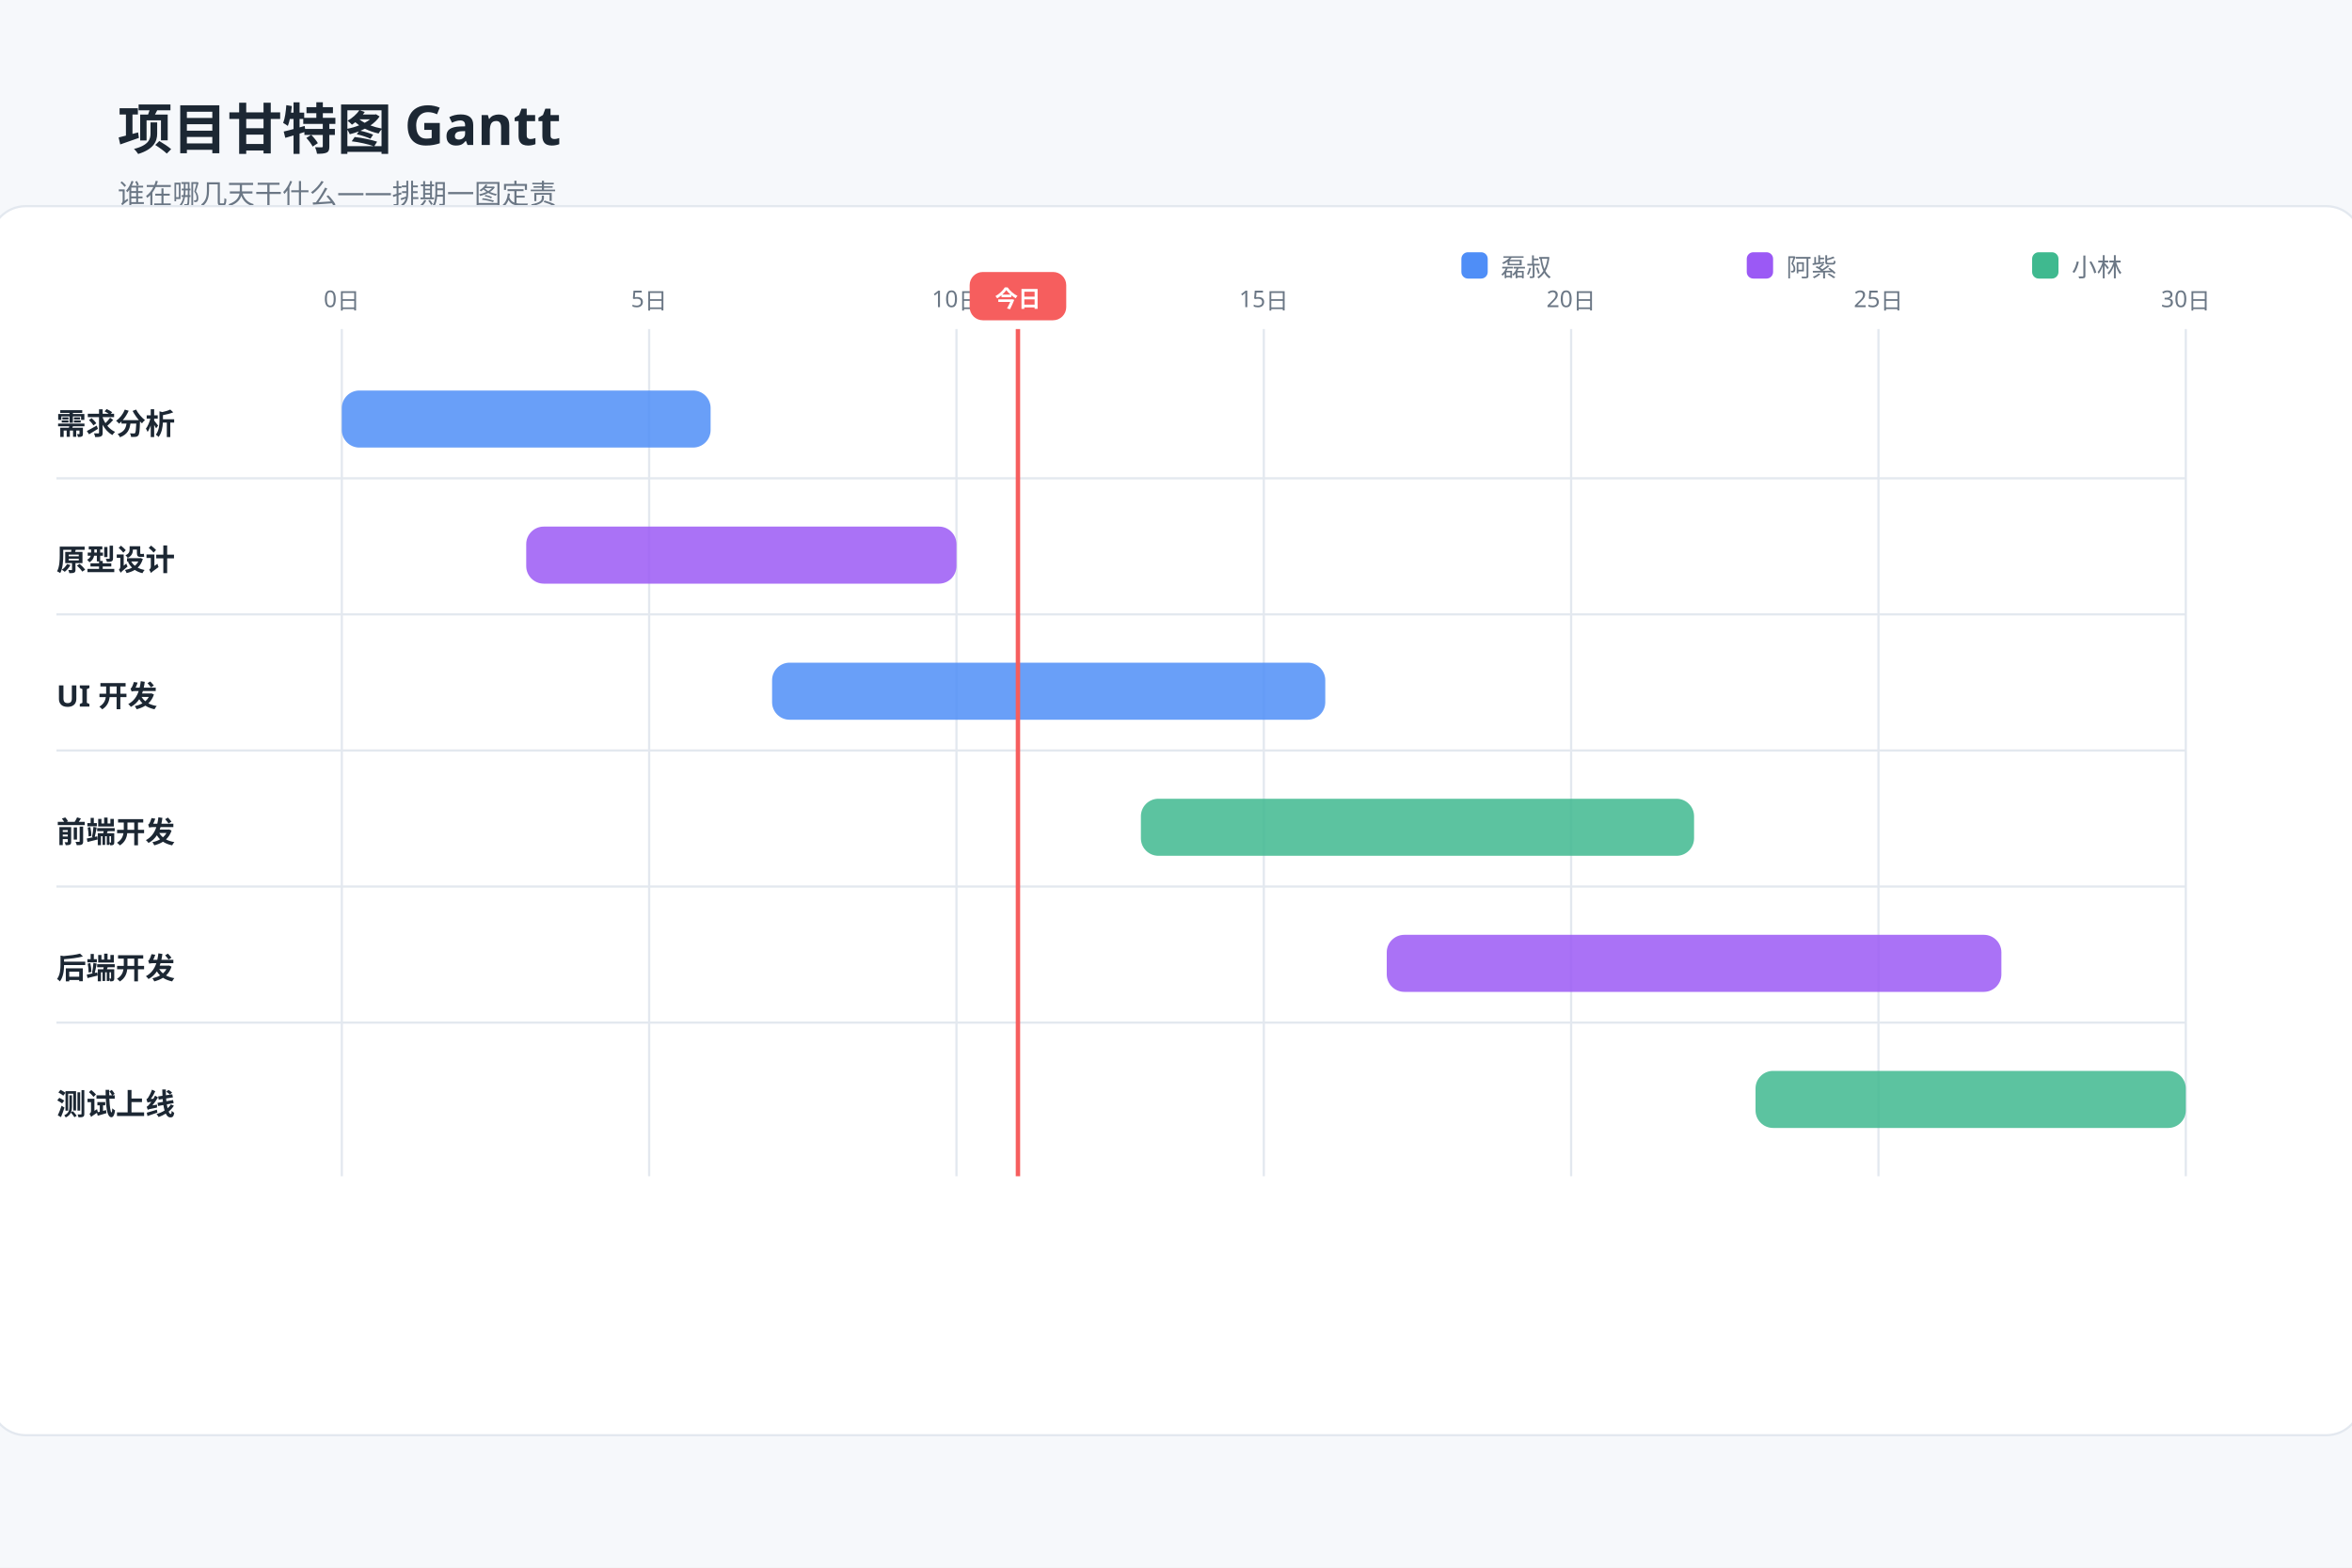
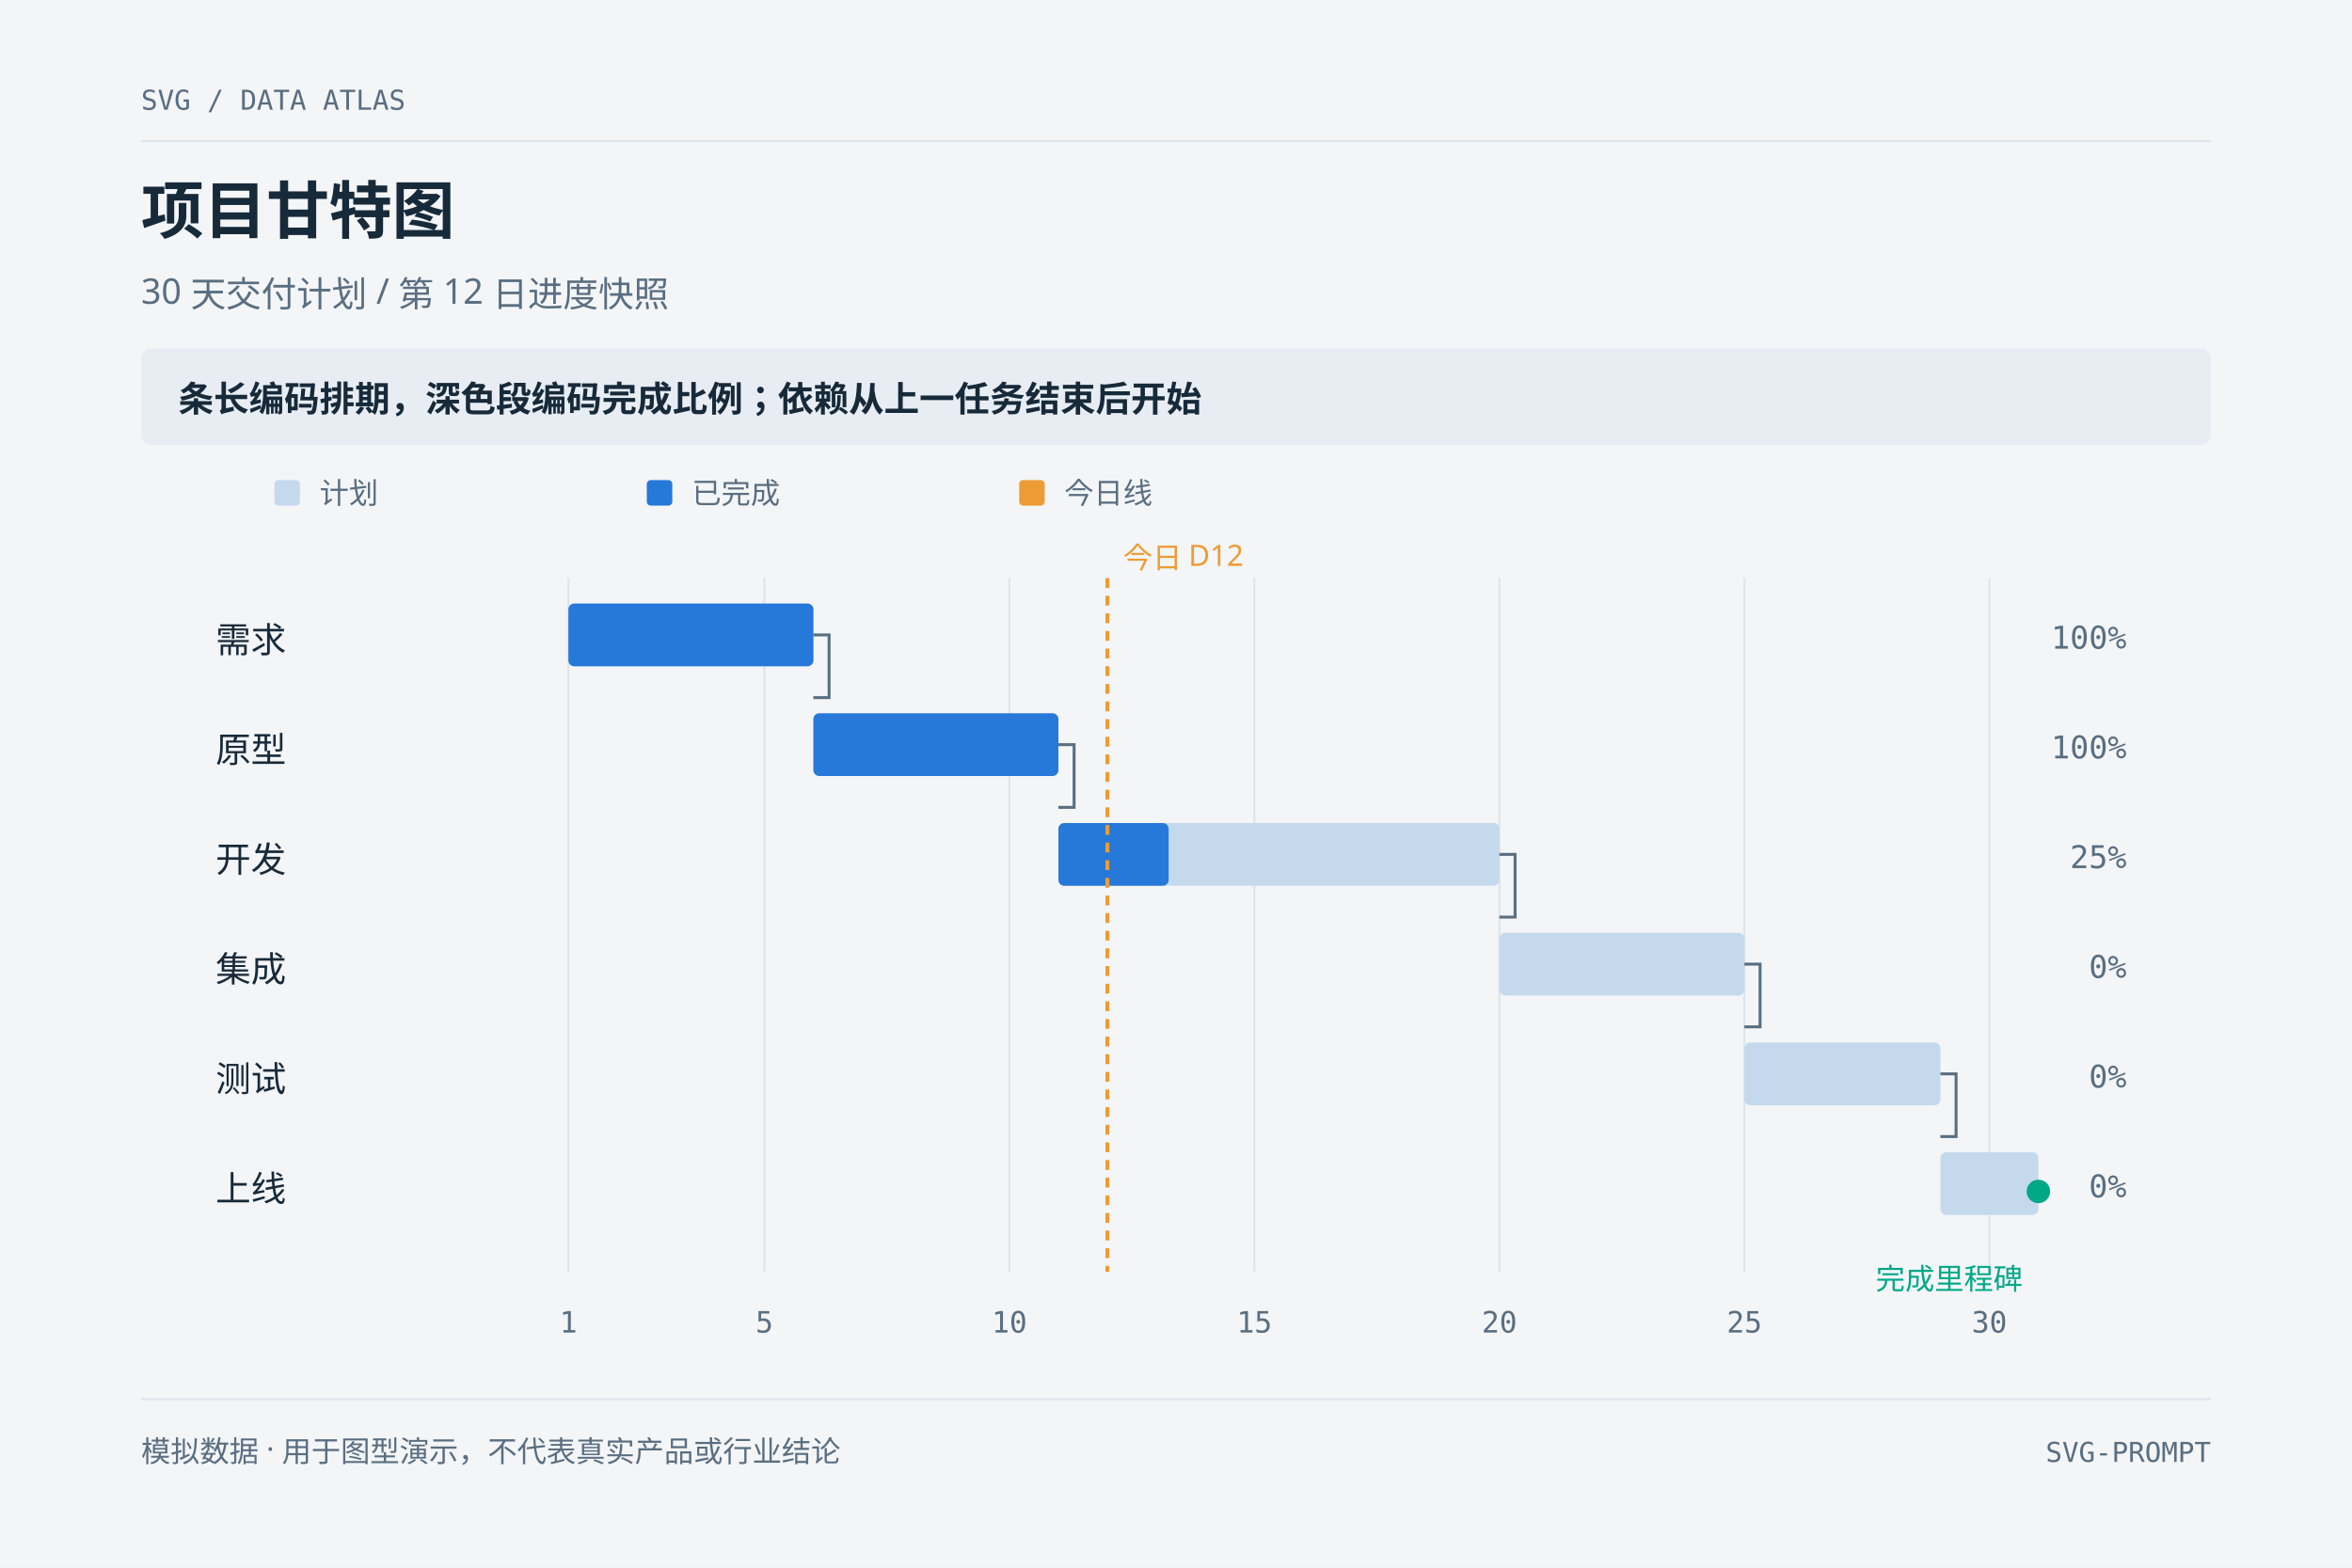
- <svg xmlns="http://www.w3.org/2000/svg" width="1200" height="800" viewBox="0 0 1200 800" font-family="PingFang SC, Hiragino Sans GB, Microsoft YaHei, sans-serif">
-   <rect width="1200" height="800" fill="#f6f8fb" />
-   <text x="60" y="76" font-size="28" font-weight="700" fill="#1c2733">项目甘特图 Gantt</text>
-   <text x="60" y="104" font-size="14" fill="#6b7785">谁在哪几天干什么——排期一图定责</text>
-   <g transform="translate(600,430) scale(1.12) translate(-600,-430)">
-     <g>
-       <rect x="60" y="140" width="1080" height="560" rx="16" fill="#ffffff" stroke="#e3e8ef" />
-       <line x1="220" y1="196" x2="220" y2="582" stroke="#e3e8ef" />
-       <text x="220" y="186" font-size="10.5" fill="#6b7785" text-anchor="middle">0日</text>
-       <line x1="360" y1="196" x2="360" y2="582" stroke="#e3e8ef" />
-       <text x="360" y="186" font-size="10.5" fill="#6b7785" text-anchor="middle">5日</text>
-       <line x1="500" y1="196" x2="500" y2="582" stroke="#e3e8ef" />
-       <text x="500" y="186" font-size="10.5" fill="#6b7785" text-anchor="middle">10日</text>
-       <line x1="640" y1="196" x2="640" y2="582" stroke="#e3e8ef" />
-       <text x="640" y="186" font-size="10.5" fill="#6b7785" text-anchor="middle">15日</text>
-       <line x1="780" y1="196" x2="780" y2="582" stroke="#e3e8ef" />
-       <text x="780" y="186" font-size="10.5" fill="#6b7785" text-anchor="middle">20日</text>
-       <line x1="920" y1="196" x2="920" y2="582" stroke="#e3e8ef" />
-       <text x="920" y="186" font-size="10.5" fill="#6b7785" text-anchor="middle">25日</text>
-       <line x1="1060" y1="196" x2="1060" y2="582" stroke="#e3e8ef" />
-       <text x="1060" y="186" font-size="10.5" fill="#6b7785" text-anchor="middle">30日</text>
-       <text x="90" y="244" font-size="13.5" fill="#1c2733" text-anchor="start" font-weight="600">需求分析</text>
-       <rect x="220" y="224" width="168" height="26" rx="8" fill="#4f8ef7" opacity="0.85" />
-       <line x1="90" y1="264" x2="1060" y2="264" stroke="#e3e8ef" />
-       <text x="90" y="306" font-size="13.5" fill="#1c2733" text-anchor="start" font-weight="600">原型设计</text>
-       <rect x="304" y="286" width="196" height="26" rx="8" fill="#9b59f5" opacity="0.85" />
-       <line x1="90" y1="326" x2="1060" y2="326" stroke="#e3e8ef" />
-       <text x="90" y="368" font-size="13.5" fill="#1c2733" text-anchor="start" font-weight="600">UI 开发</text>
-       <rect x="416" y="348" width="252" height="26" rx="8" fill="#4f8ef7" opacity="0.85" />
-       <line x1="90" y1="388" x2="1060" y2="388" stroke="#e3e8ef" />
-       <text x="90" y="430" font-size="13.5" fill="#1c2733" text-anchor="start" font-weight="600">前端开发</text>
-       <rect x="584" y="410" width="252" height="26" rx="8" fill="#3fb98f" opacity="0.85" />
-       <line x1="90" y1="450" x2="1060" y2="450" stroke="#e3e8ef" />
-       <text x="90" y="492" font-size="13.5" fill="#1c2733" text-anchor="start" font-weight="600">后端开发</text>
-       <rect x="696" y="472" width="280" height="26" rx="8" fill="#9b59f5" opacity="0.85" />
-       <line x1="90" y1="512" x2="1060" y2="512" stroke="#e3e8ef" />
-       <text x="90" y="554" font-size="13.5" fill="#1c2733" text-anchor="start" font-weight="600">测试上线</text>
-       <rect x="864" y="534" width="196" height="26" rx="8" fill="#3fb98f" opacity="0.85" />
-       <line x1="528" y1="196" x2="528" y2="582" stroke="#f65e5e" stroke-width="2" />
-       <rect x="506" y="170" width="44" height="22" rx="6" fill="#f65e5e" />
-       <text x="528" y="186" font-size="10.5" fill="#fff" text-anchor="middle" font-weight="600">今日</text>
-       <rect x="730" y="161" width="12" height="12" rx="3" fill="#4f8ef7" />
-       <text x="748" y="172" font-size="11.5" fill="#6b7785" text-anchor="start">磊叔</text>
-       <rect x="860" y="161" width="12" height="12" rx="3" fill="#9b59f5" />
-       <text x="878" y="172" font-size="11.5" fill="#6b7785" text-anchor="start">阿紫</text>
-       <rect x="990" y="161" width="12" height="12" rx="3" fill="#3fb98f" />
-       <text x="1008" y="172" font-size="11.5" fill="#6b7785" text-anchor="start">小林</text>
-     </g>
-   </g>
+ <svg xmlns="http://www.w3.org/2000/svg" width="1200" height="800" viewBox="0 0 1200 800" role="img" aria-labelledby="title desc">
+   <rect x="0.000" y="0.000" width="1200.000" height="800.000" rx="0" fill="#f3f5f7" />
+   <text x="72.000" y="56.000" font-size="14" fill="#596e81" text-anchor="start" font-weight="400" font-family="SFMono-Regular, Consolas, monospace">SVG / DATA ATLAS</text>
+   <line x1="72.000" y1="72.000" x2="1128.000" y2="72.000" stroke="#dce4eb" stroke-width="1" />
+   <text x="72.000" y="119.000" font-size="32" fill="#172a3a" text-anchor="start" font-weight="700" font-family="PingFang SC, Microsoft YaHei, sans-serif">项目甘特图</text>
+   <text x="72.000" y="155.000" font-size="18" fill="#596e81" text-anchor="start" font-weight="400" font-family="PingFang SC, Microsoft YaHei, sans-serif">30 天交付计划 / 第 12 日进度快照</text>
+   <rect x="72.000" y="178.000" width="1056.000" height="49.000" rx="5" fill="#e7edf3" />
+   <text x="91.000" y="210.000" font-size="18" fill="#172a3a" text-anchor="start" font-weight="600" font-family="PingFang SC, Microsoft YaHei, sans-serif">条长编码排期，深色段编码完成比例；依赖从上一任务结束后开始</text>
+   <line x1="72.000" y1="714.000" x2="1128.000" y2="714.000" stroke="#dce4eb" stroke-width="1" />
+   <text x="72.000" y="746.000" font-size="15" fill="#596e81" text-anchor="start" font-weight="400" font-family="PingFang SC, Microsoft YaHei, sans-serif">模拟数据 · 用于图型演示，不代表真实产品或行业结论</text>
+   <text x="1128.000" y="746.000" font-size="14" fill="#596e81" text-anchor="end" font-weight="400" font-family="SFMono-Regular, Consolas, monospace">SVG-PROMPT</text>
+   <rect x="140.000" y="245.000" width="13.000" height="13.000" rx="2" fill="#c5d9ed" />
+   <text x="163.000" y="257.000" font-size="15" fill="#596e81" text-anchor="start" font-weight="400" font-family="PingFang SC, Microsoft YaHei, sans-serif">计划</text>
+   <rect x="330.000" y="245.000" width="13.000" height="13.000" rx="2" fill="#2678d9" />
+   <text x="353.000" y="257.000" font-size="15" fill="#596e81" text-anchor="start" font-weight="400" font-family="PingFang SC, Microsoft YaHei, sans-serif">已完成</text>
+   <rect x="520.000" y="245.000" width="13.000" height="13.000" rx="2" fill="#ed9c35" />
+   <text x="543.000" y="257.000" font-size="15" fill="#596e81" text-anchor="start" font-weight="400" font-family="PingFang SC, Microsoft YaHei, sans-serif">今日线</text>
+   <line x1="290.000" y1="295.000" x2="290.000" y2="649.000" stroke="#dce4eb" stroke-width="1" />
+   <text x="290.000" y="680.000" font-size="15" fill="#596e81" text-anchor="middle" font-weight="400" font-family="SFMono-Regular, Consolas, monospace">1</text>
+   <line x1="390.000" y1="295.000" x2="390.000" y2="649.000" stroke="#dce4eb" stroke-width="1" />
+   <text x="390.000" y="680.000" font-size="15" fill="#596e81" text-anchor="middle" font-weight="400" font-family="SFMono-Regular, Consolas, monospace">5</text>
+   <line x1="515.000" y1="295.000" x2="515.000" y2="649.000" stroke="#dce4eb" stroke-width="1" />
+   <text x="515.000" y="680.000" font-size="15" fill="#596e81" text-anchor="middle" font-weight="400" font-family="SFMono-Regular, Consolas, monospace">10</text>
+   <line x1="640.000" y1="295.000" x2="640.000" y2="649.000" stroke="#dce4eb" stroke-width="1" />
+   <text x="640.000" y="680.000" font-size="15" fill="#596e81" text-anchor="middle" font-weight="400" font-family="SFMono-Regular, Consolas, monospace">15</text>
+   <line x1="765.000" y1="295.000" x2="765.000" y2="649.000" stroke="#dce4eb" stroke-width="1" />
+   <text x="765.000" y="680.000" font-size="15" fill="#596e81" text-anchor="middle" font-weight="400" font-family="SFMono-Regular, Consolas, monospace">20</text>
+   <line x1="890.000" y1="295.000" x2="890.000" y2="649.000" stroke="#dce4eb" stroke-width="1" />
+   <text x="890.000" y="680.000" font-size="15" fill="#596e81" text-anchor="middle" font-weight="400" font-family="SFMono-Regular, Consolas, monospace">25</text>
+   <line x1="1015.000" y1="295.000" x2="1015.000" y2="649.000" stroke="#dce4eb" stroke-width="1" />
+   <text x="1015.000" y="680.000" font-size="15" fill="#596e81" text-anchor="middle" font-weight="400" font-family="SFMono-Regular, Consolas, monospace">30</text>
+   <text x="110.000" y="333.000" font-size="18" fill="#172a3a" text-anchor="start" font-weight="400" font-family="PingFang SC, Microsoft YaHei, sans-serif">需求</text>
+   <rect x="290.000" y="308.000" width="125.000" height="32.000" rx="3" fill="#c5d9ed" data-start="1" data-end="5" />
+   <rect x="290.000" y="308.000" width="125.000" height="32.000" rx="3" fill="#2678d9" />
+   <text x="1085.000" y="331.000" font-size="16" fill="#596e81" text-anchor="end" font-weight="400" font-family="SFMono-Regular, Consolas, monospace">100%</text>
+   <path d="M 415.0 324 L 423.0 324 L 423.0 356 L 415.0 356" fill="none" stroke="#596e81" stroke-width="1.5" />
+   <text x="110.000" y="389.000" font-size="18" fill="#172a3a" text-anchor="start" font-weight="400" font-family="PingFang SC, Microsoft YaHei, sans-serif">原型</text>
+   <rect x="415.000" y="364.000" width="125.000" height="32.000" rx="3" fill="#c5d9ed" data-start="6" data-end="10" />
+   <rect x="415.000" y="364.000" width="125.000" height="32.000" rx="3" fill="#2678d9" />
+   <text x="1085.000" y="387.000" font-size="16" fill="#596e81" text-anchor="end" font-weight="400" font-family="SFMono-Regular, Consolas, monospace">100%</text>
+   <path d="M 540.0 380 L 548.0 380 L 548.0 412 L 540.0 412" fill="none" stroke="#596e81" stroke-width="1.5" />
+   <text x="110.000" y="445.000" font-size="18" fill="#172a3a" text-anchor="start" font-weight="400" font-family="PingFang SC, Microsoft YaHei, sans-serif">开发</text>
+   <rect x="540.000" y="420.000" width="225.000" height="32.000" rx="3" fill="#c5d9ed" data-start="11" data-end="19" />
+   <rect x="540.000" y="420.000" width="56.250" height="32.000" rx="3" fill="#2678d9" />
+   <text x="1085.000" y="443.000" font-size="16" fill="#596e81" text-anchor="end" font-weight="400" font-family="SFMono-Regular, Consolas, monospace">25%</text>
+   <path d="M 765.0 436 L 773.0 436 L 773.0 468 L 765.0 468" fill="none" stroke="#596e81" stroke-width="1.5" />
+   <text x="110.000" y="501.000" font-size="18" fill="#172a3a" text-anchor="start" font-weight="400" font-family="PingFang SC, Microsoft YaHei, sans-serif">集成</text>
+   <rect x="765.000" y="476.000" width="125.000" height="32.000" rx="3" fill="#c5d9ed" data-start="20" data-end="24" />
+   <rect x="765.000" y="476.000" width="0.000" height="32.000" rx="3" fill="#2678d9" />
+   <text x="1085.000" y="499.000" font-size="16" fill="#596e81" text-anchor="end" font-weight="400" font-family="SFMono-Regular, Consolas, monospace">0%</text>
+   <path d="M 890.0 492 L 898.0 492 L 898.0 524 L 890.0 524" fill="none" stroke="#596e81" stroke-width="1.5" />
+   <text x="110.000" y="557.000" font-size="18" fill="#172a3a" text-anchor="start" font-weight="400" font-family="PingFang SC, Microsoft YaHei, sans-serif">测试</text>
+   <rect x="890.000" y="532.000" width="100.000" height="32.000" rx="3" fill="#c5d9ed" data-start="25" data-end="28" />
+   <rect x="890.000" y="532.000" width="0.000" height="32.000" rx="3" fill="#2678d9" />
+   <text x="1085.000" y="555.000" font-size="16" fill="#596e81" text-anchor="end" font-weight="400" font-family="SFMono-Regular, Consolas, monospace">0%</text>
+   <path d="M 990.0 548 L 998.0 548 L 998.0 580 L 990.0 580" fill="none" stroke="#596e81" stroke-width="1.5" />
+   <text x="110.000" y="613.000" font-size="18" fill="#172a3a" text-anchor="start" font-weight="400" font-family="PingFang SC, Microsoft YaHei, sans-serif">上线</text>
+   <rect x="990.000" y="588.000" width="50.000" height="32.000" rx="3" fill="#c5d9ed" data-start="29" data-end="30" />
+   <rect x="990.000" y="588.000" width="0.000" height="32.000" rx="3" fill="#2678d9" />
+   <text x="1085.000" y="611.000" font-size="16" fill="#596e81" text-anchor="end" font-weight="400" font-family="SFMono-Regular, Consolas, monospace">0%</text>
+   <line x1="565.000" y1="295.000" x2="565.000" y2="649.000" stroke="#ed9c35" stroke-width="2" stroke-dasharray="5 4" />
+   <text x="573.000" y="290.000" font-size="15" fill="#ed9c35" text-anchor="start" font-weight="400" font-family="PingFang SC, Microsoft YaHei, sans-serif">今日 D12</text>
+   <circle cx="1040.000" cy="608.000" r="6.000" fill="#00a887" />
+   <text x="1032.000" y="658.000" font-size="15" fill="#00a887" text-anchor="end" font-weight="400" font-family="PingFang SC, Microsoft YaHei, sans-serif">完成里程碑</text>
</svg>
